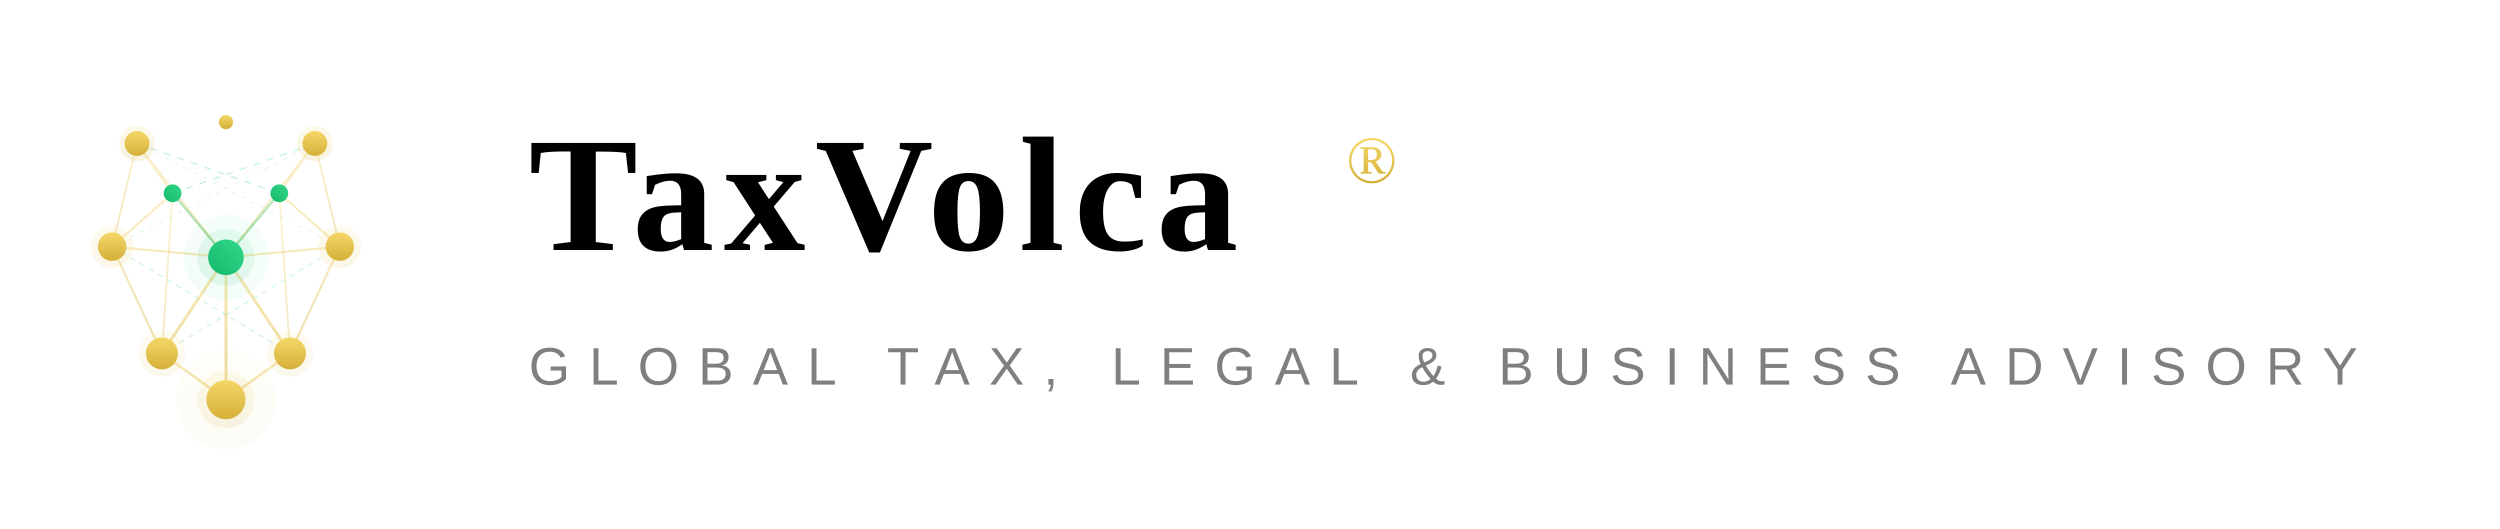
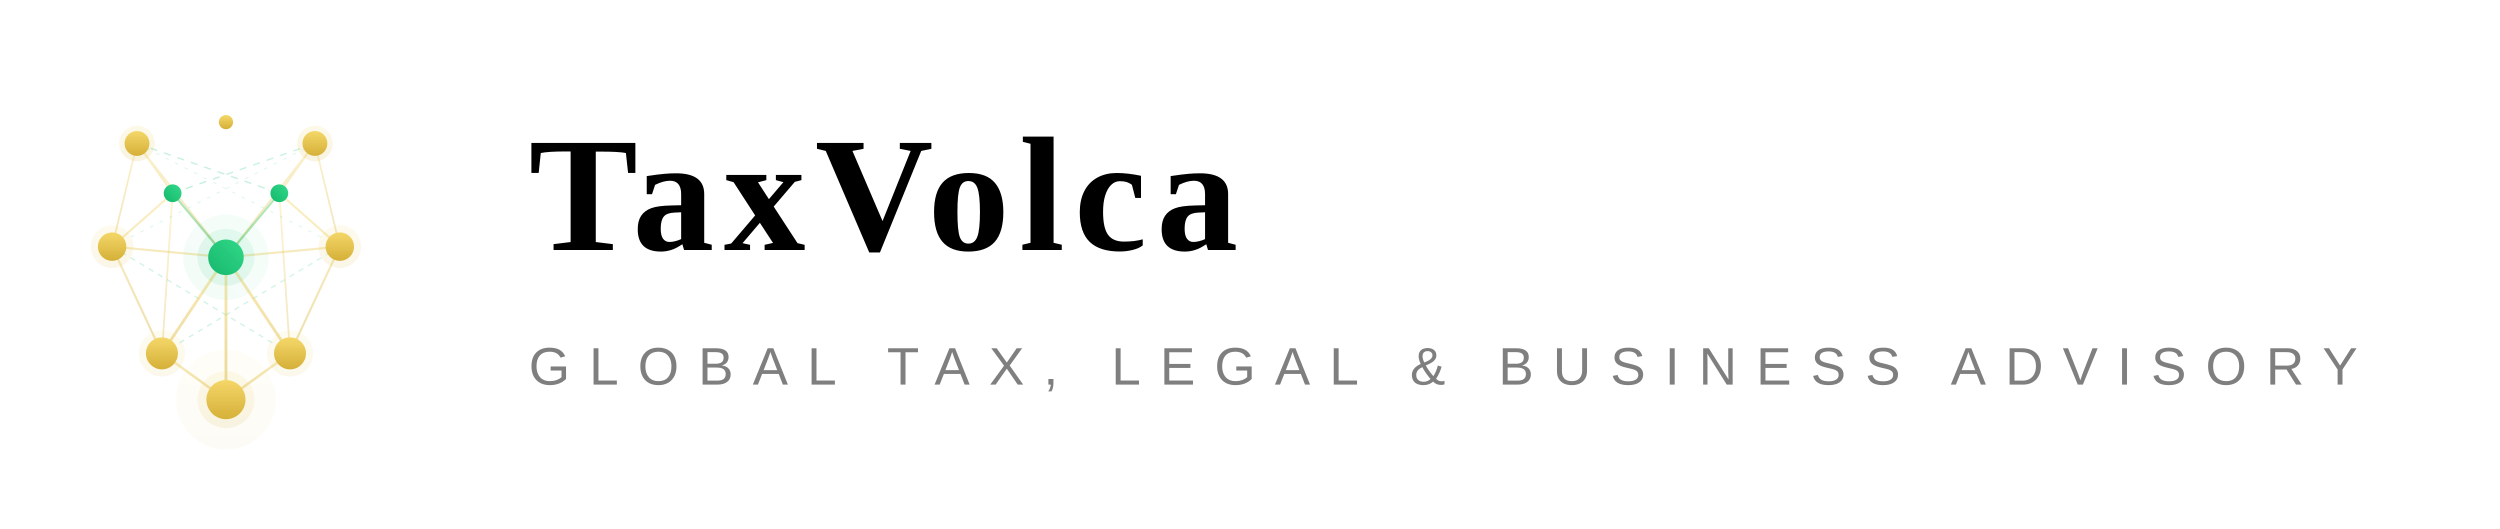
<svg xmlns="http://www.w3.org/2000/svg" viewBox="0 0 520 110" fill="none" role="img" aria-label="TaxVolca logo">
  <defs>
    <linearGradient id="goldGradH" x1="0" y1="1" x2="0" y2="0">
      <stop offset="0%" stop-color="#D4AF37" />
      <stop offset="100%" stop-color="#F5D86A" />
    </linearGradient>
    <linearGradient id="emeraldGradH" x1="0" y1="1" x2="1" y2="0">
      <stop offset="0%" stop-color="#14B86A" />
      <stop offset="100%" stop-color="#34D88A" />
    </linearGradient>
  </defs>
  <g transform="translate(10, 18) scale(0.74)">
    <path d="M25 16 L18 45 M25 16 L35 30 M25 16 L50 48" stroke="url(#goldGradH)" stroke-width="0.5" opacity="0.35" />
    <path d="M18 45 L35 30 M18 45 L50 48 M18 45 L32 75" stroke="url(#goldGradH)" stroke-width="0.6" opacity="0.4" />
    <path d="M35 30 L50 48 M35 30 L32 75" stroke="url(#goldGradH)" stroke-width="0.5" opacity="0.3" />
    <path d="M75 16 L82 45 M75 16 L65 30 M75 16 L50 48" stroke="url(#goldGradH)" stroke-width="0.5" opacity="0.35" />
    <path d="M82 45 L65 30 M82 45 L50 48 M82 45 L68 75" stroke="url(#goldGradH)" stroke-width="0.6" opacity="0.4" />
    <path d="M65 30 L50 48 M65 30 L68 75" stroke="url(#goldGradH)" stroke-width="0.5" opacity="0.3" />
    <path d="M25 16 L65 30 M35 30 L75 16" stroke="url(#emeraldGradH)" stroke-width="0.4" opacity="0.25" stroke-dasharray="2 2" />
    <path d="M18 45 L68 75 M82 45 L32 75" stroke="url(#emeraldGradH)" stroke-width="0.4" opacity="0.2" stroke-dasharray="1.5 1.5" />
    <path d="M25 16 L82 45 M75 16 L18 45" stroke="url(#emeraldGradH)" stroke-width="0.3" opacity="0.15" stroke-dasharray="1 2" />
    <path d="M50 48 L32 75 M50 48 L68 75 M50 48 L50 88" stroke="url(#goldGradH)" stroke-width="0.8" opacity="0.5" />
    <path d="M50 48 L35 30 M50 48 L65 30" stroke="url(#emeraldGradH)" stroke-width="0.6" opacity="0.35" />
    <path d="M32 75 L50 88 M68 75 L50 88" stroke="url(#goldGradH)" stroke-width="0.7" opacity="0.45" />
    <path d="M32 75 L68 75" stroke="url(#emeraldGradH)" stroke-width="0.4" opacity="0.2" stroke-dasharray="2 2" />
    <path d="M50 48 L50 10" stroke="url(#goldGradH)" stroke-width="0.6" opacity="0.4" stroke-dasharray="2 2" />
    <circle cx="25" cy="16" r="3.5" fill="url(#goldGradH)" />
    <circle cx="25" cy="16" r="5" fill="url(#goldGradH)" opacity="0.15" />
    <circle cx="75" cy="16" r="3.5" fill="url(#goldGradH)" />
    <circle cx="75" cy="16" r="5" fill="url(#goldGradH)" opacity="0.15" />
    <circle cx="18" cy="45" r="4" fill="url(#goldGradH)" />
    <circle cx="18" cy="45" r="6" fill="url(#goldGradH)" opacity="0.12" />
    <circle cx="82" cy="45" r="4" fill="url(#goldGradH)" />
    <circle cx="82" cy="45" r="6" fill="url(#goldGradH)" opacity="0.12" />
    <circle cx="35" cy="30" r="2.5" fill="url(#emeraldGradH)" />
    <circle cx="65" cy="30" r="2.5" fill="url(#emeraldGradH)" />
    <circle cx="32" cy="75" r="4.5" fill="url(#goldGradH)" />
    <circle cx="32" cy="75" r="6.5" fill="url(#goldGradH)" opacity="0.1" />
    <circle cx="68" cy="75" r="4.5" fill="url(#goldGradH)" />
    <circle cx="68" cy="75" r="6.5" fill="url(#goldGradH)" opacity="0.1" />
    <circle cx="50" cy="48" r="5" fill="url(#emeraldGradH)" />
    <circle cx="50" cy="48" r="8" fill="url(#emeraldGradH)" opacity="0.1" />
    <circle cx="50" cy="48" r="12" fill="url(#emeraldGradH)" opacity="0.05" />
    <circle cx="50" cy="88" r="5.5" fill="url(#goldGradH)" />
    <circle cx="50" cy="88" r="8" fill="url(#goldGradH)" opacity="0.12" />
    <circle cx="50" cy="88" r="14" fill="url(#goldGradH)" opacity="0.05" />
    <circle cx="50" cy="10" r="2" fill="url(#goldGradH)" />
  </g>
  <text x="110" y="52" fill="currentColor" font-family="'Times New Roman', Georgia, Garamond, serif" font-size="34" font-weight="700" letter-spacing="2">TaxVolca</text>
-   <text x="280" y="38" fill="url(#goldGradH)" font-family="'Times New Roman', Georgia, serif" font-size="14" font-weight="400">®</text>
  <text x="110" y="80" fill="currentColor" font-family="'Helvetica Neue', Arial, sans-serif" font-size="11" font-weight="400" letter-spacing="4" opacity="0.5">GLOBAL TAX, LEGAL &amp; BUSINESS ADVISORY</text>
</svg>
